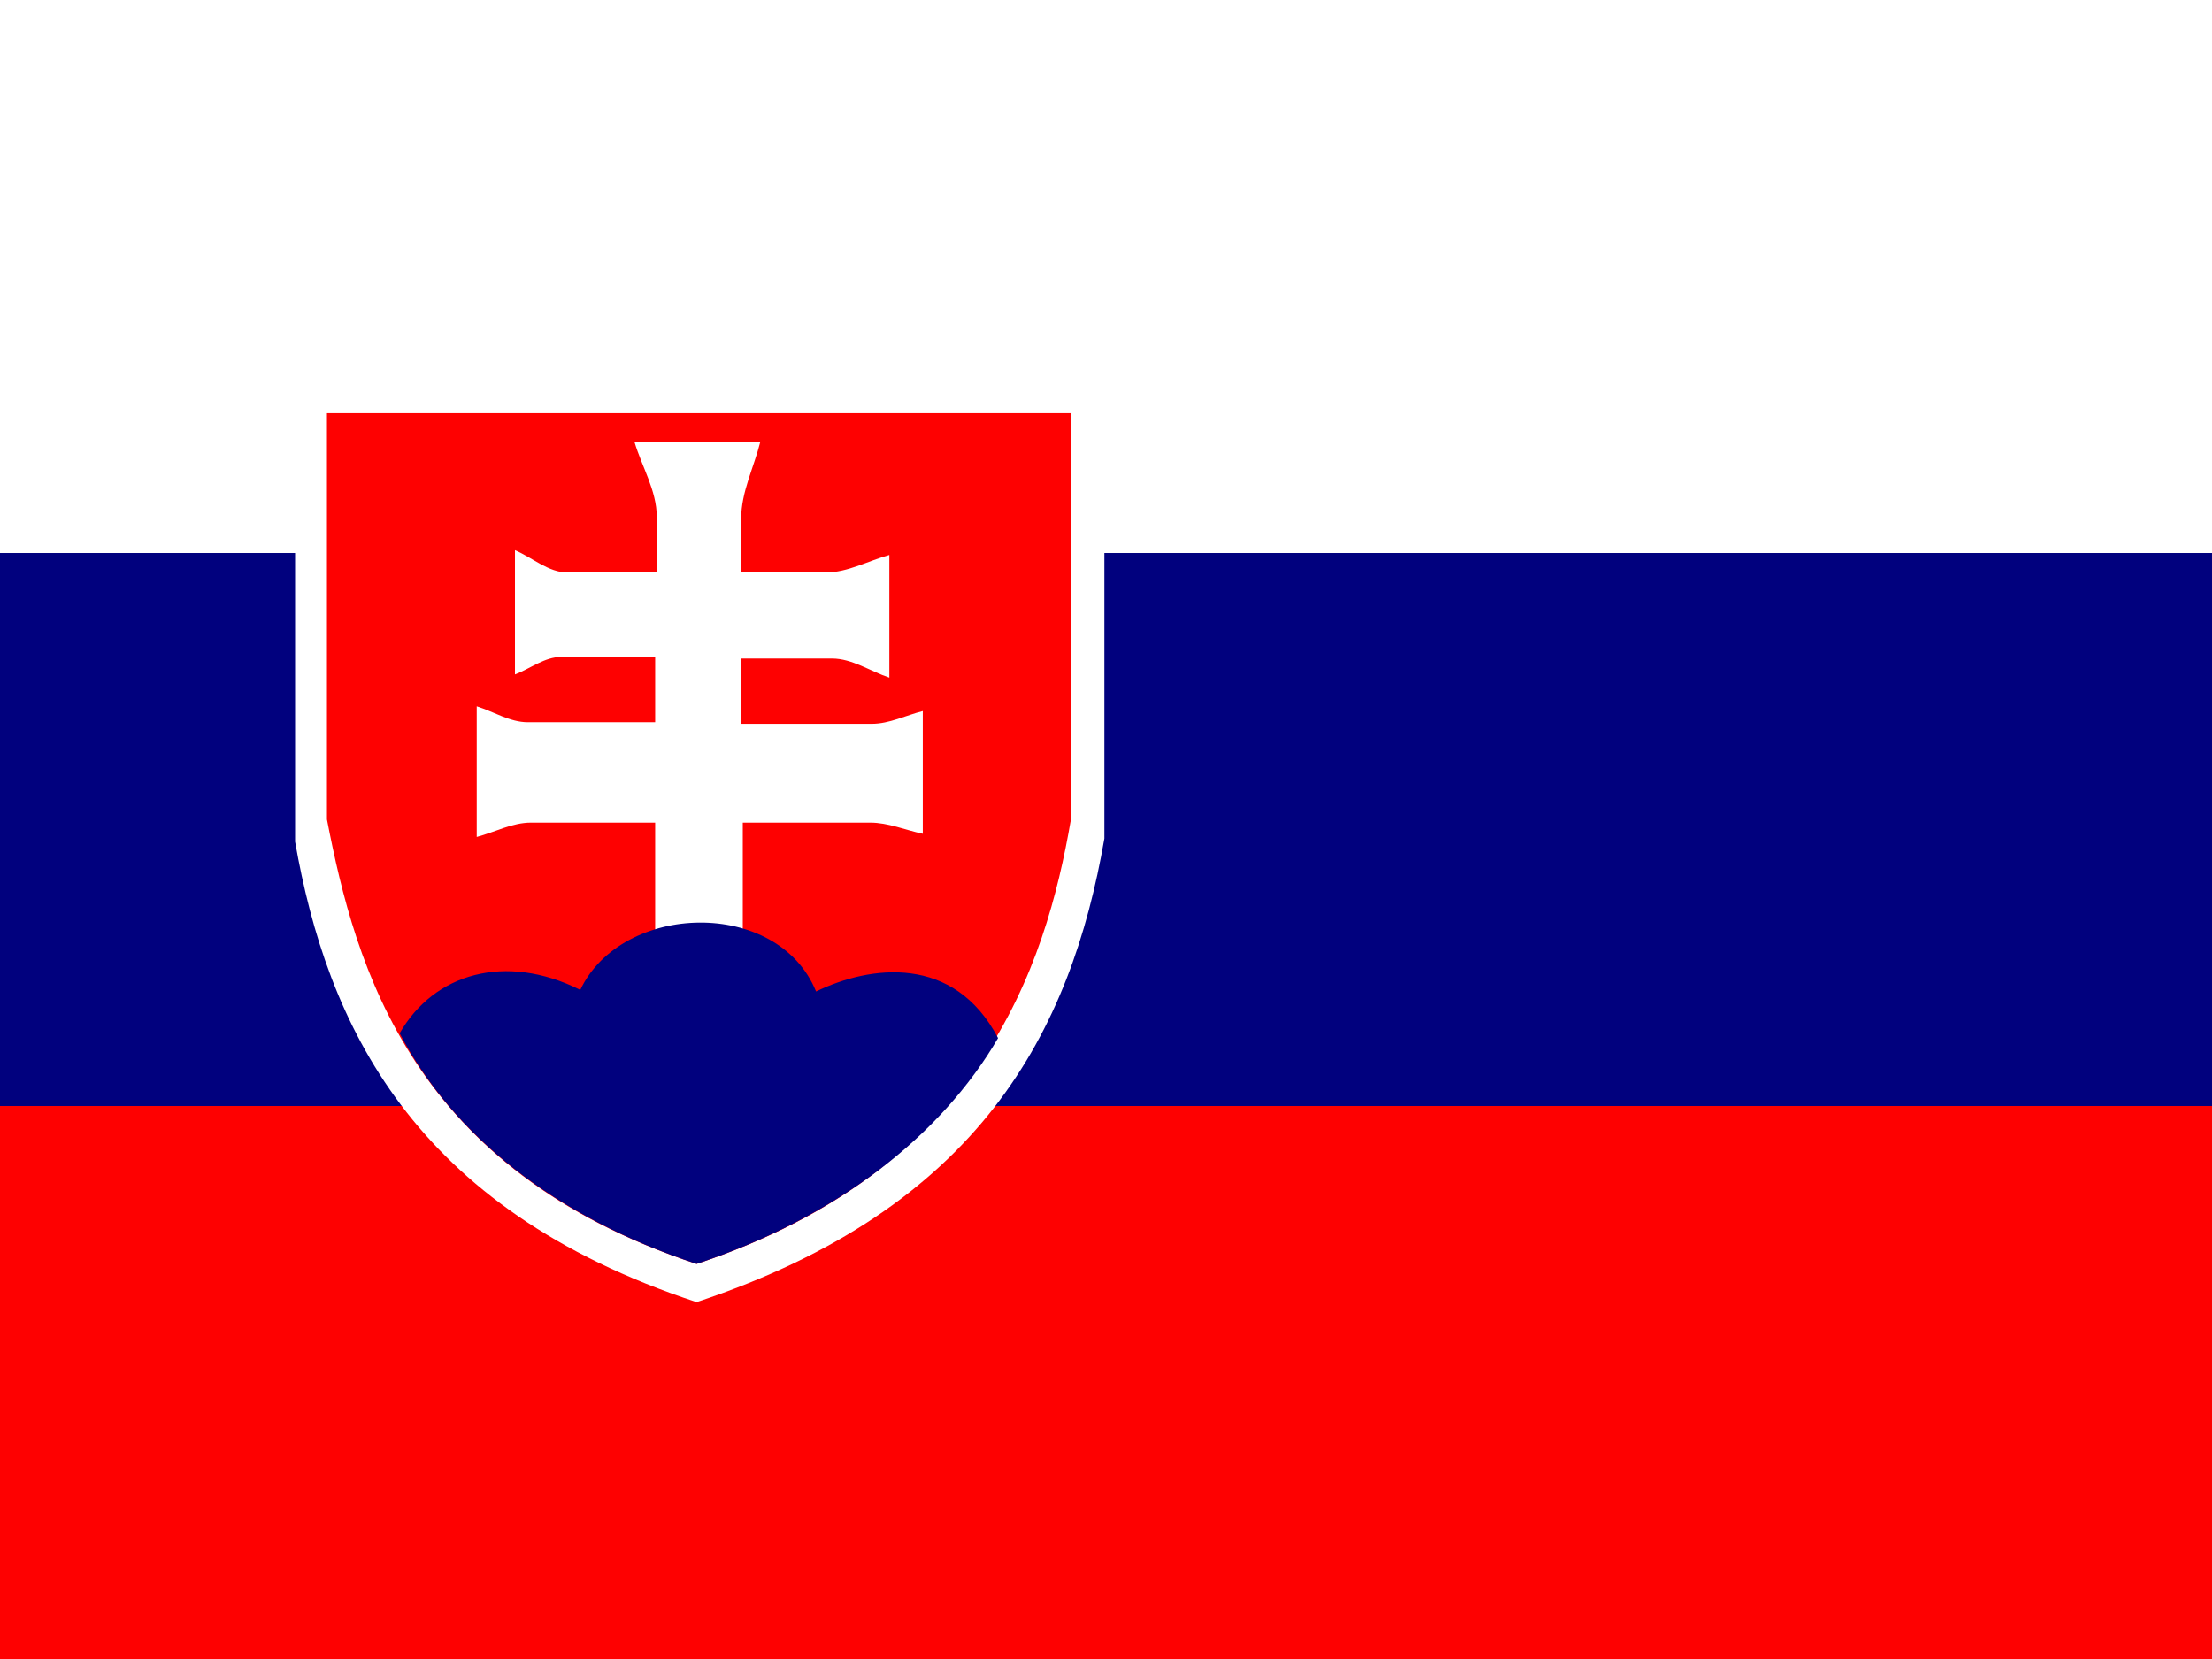
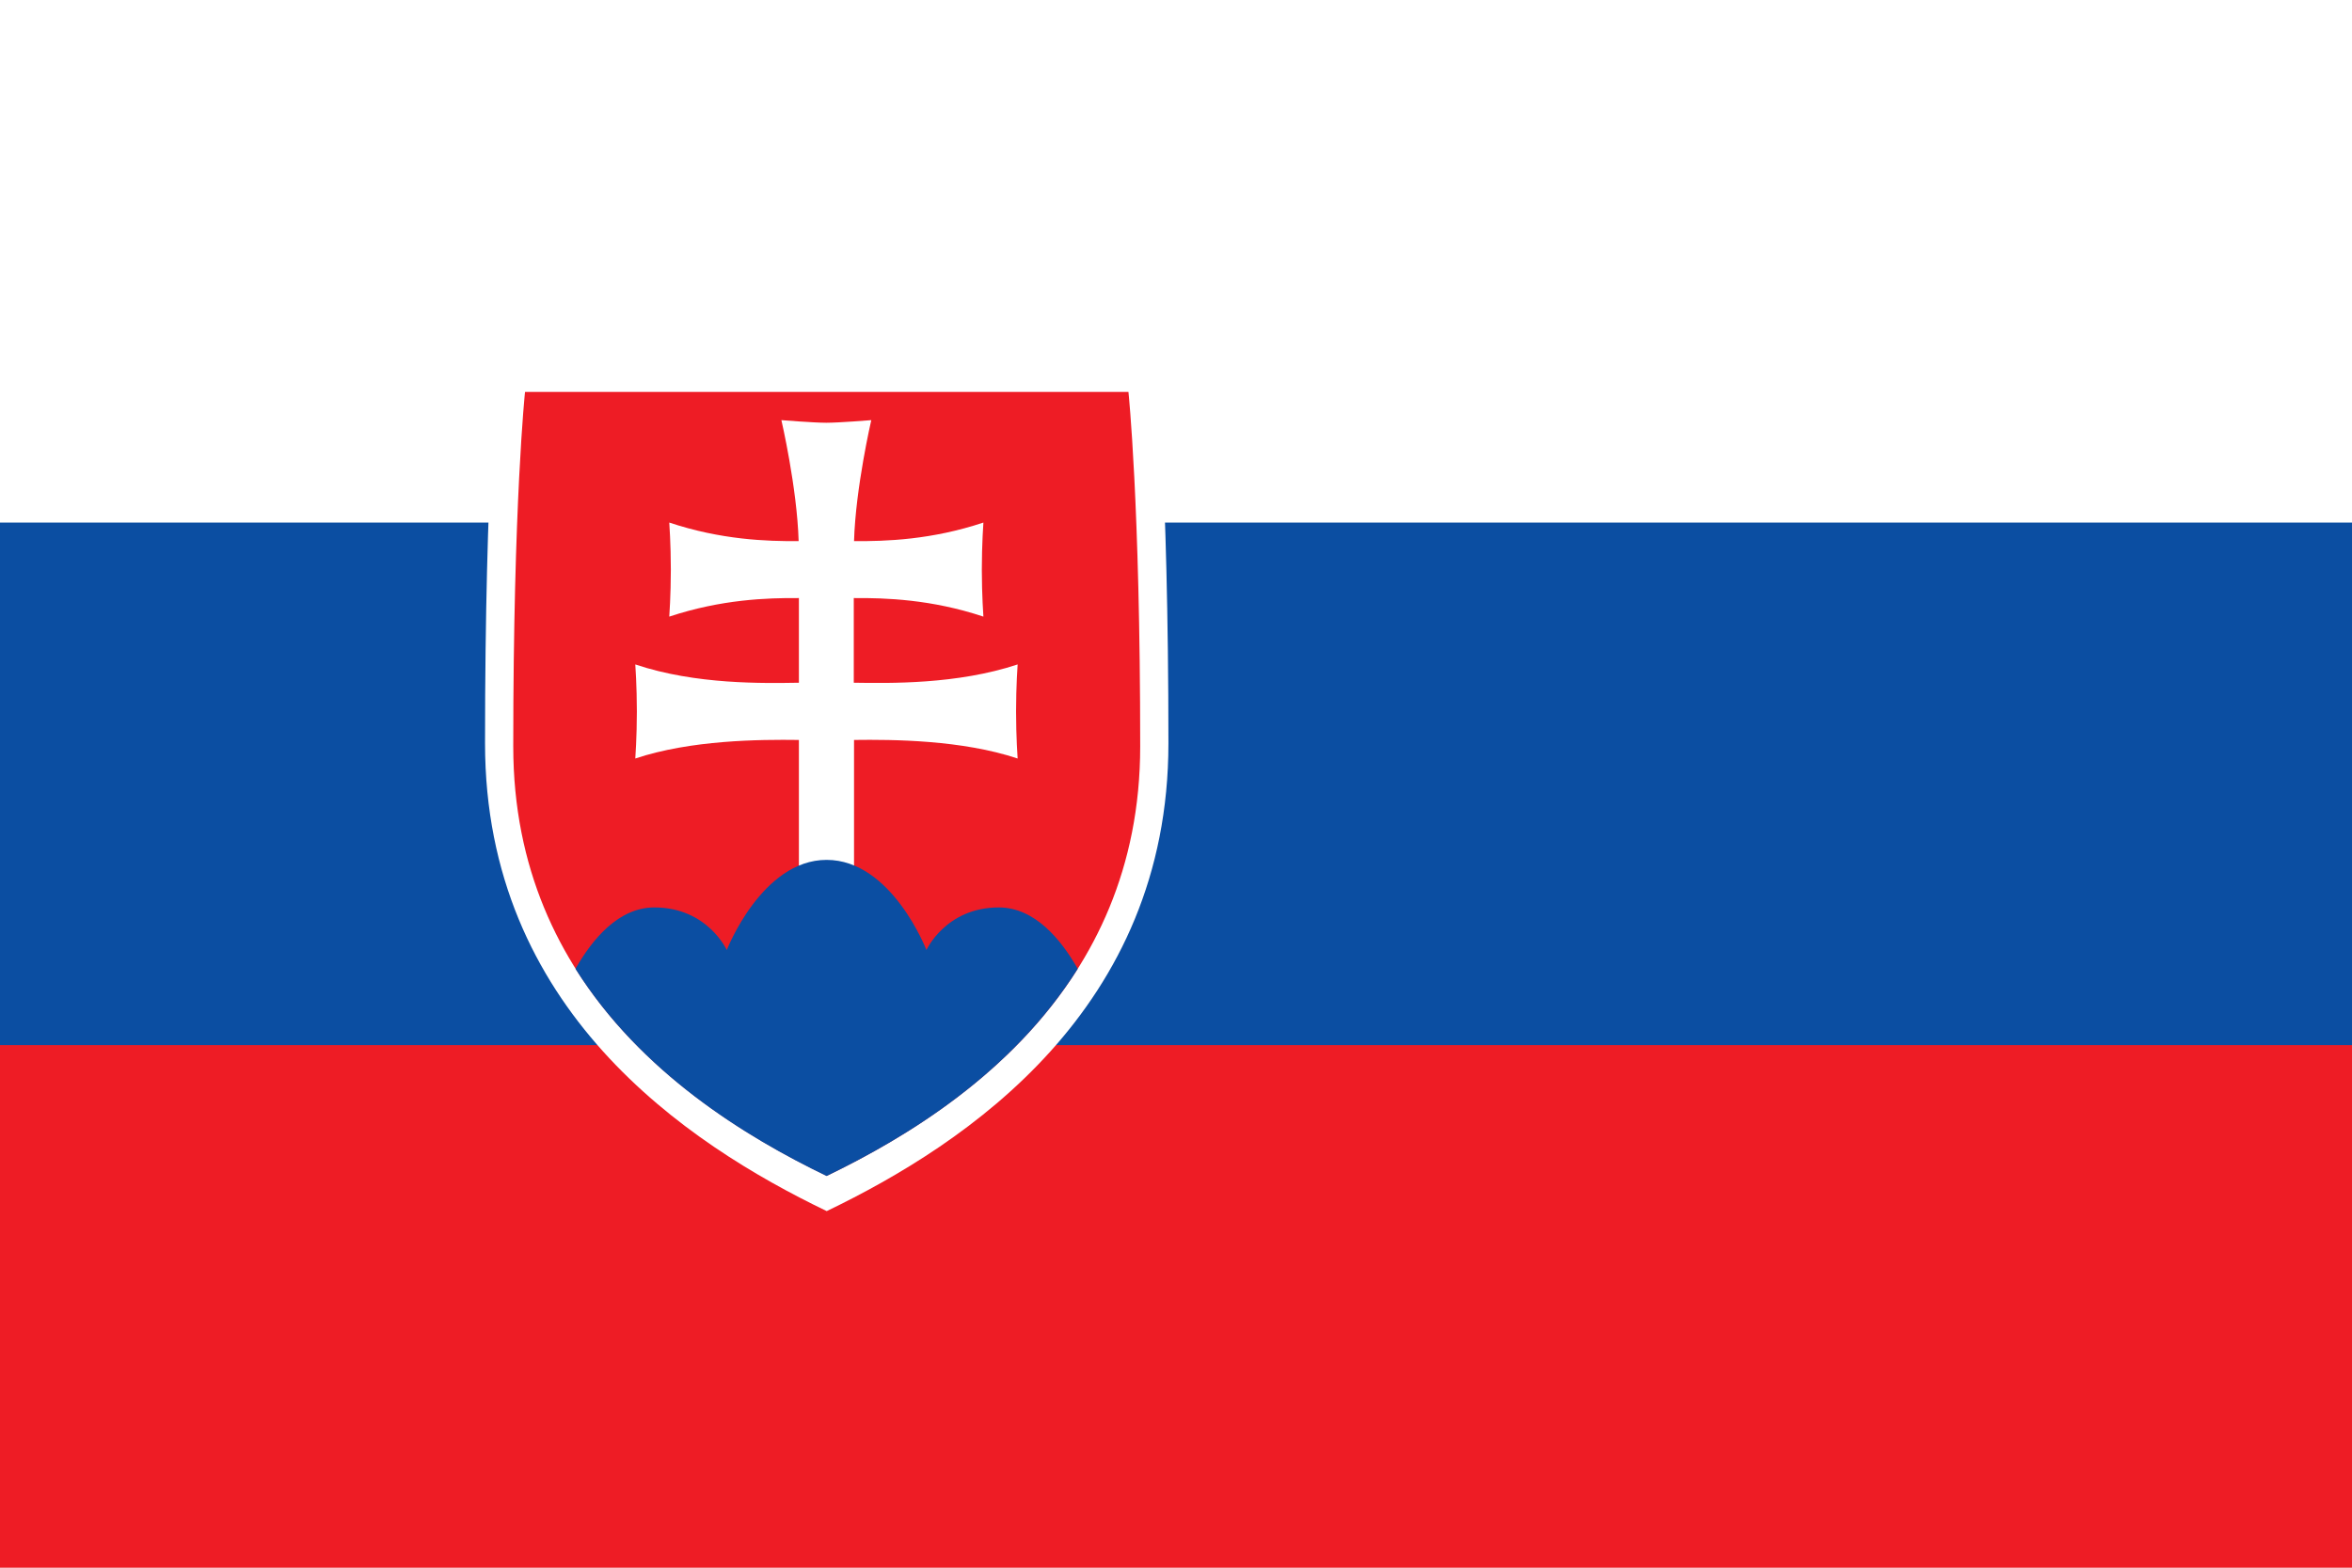
- <svg xmlns="http://www.w3.org/2000/svg" id="svg378" viewBox="0 0 640 480" version="1" y="0" x="0">
-   <defs id="defs380">
-     <clipPath id="clipPath9628" clipPathUnits="userSpaceOnUse">
-       <rect id="rect9630" fill-opacity=".67" height="512" width="682.67" y="0" x="-26.334" />
-     </clipPath>
-   </defs>
-   <g id="flag" stroke-width="1pt" clip-path="url(#clipPath9628)" transform="matrix(.9375 0 0 .9375 24.688 -.000003163)" fill-rule="evenodd">
-     <rect id="rect171" height="512" width="768" y="0" x="-69" fill="#fff" />
-     <rect id="rect403" height="341.33" width="768" y="170.67" x="-69" fill="#01017e" />
-     <rect id="rect135" height="170.67" width="768" y="341.33" x="-69" fill="#fe0101" />
-     <path id="path150" fill="#fff" d="m64.736 116.2v143.57c9.833 56.051 35.893 113.09 123.9 142.09 87.519-29.009 115.54-83.586 125.87-143.08v-142.59h-249.77z" />
-     <path id="path140" fill="#fe0101" d="m74.569 127.51v125.38c8.85 45.726 26.059 108.17 114.07 137.18 87.519-29.009 107.68-91.452 115.54-137.18v-125.38h-229.61z" />
-     <path id="path153" fill="#fff" d="m202.41 203.23v20.159h40.318c5.406 0 10.489-2.623 15.734-3.934v37.859c-5.409-1.147-10.696-3.441-16.226-3.441h-39.334v46.218l-27.043-0.983v-45.234h-38.35c-5.764 0-11.144 2.95-16.717 4.425v-40.317c5.245 1.639 10.239 4.917 15.734 4.917h39.334v-20.159h-29.009c-5.083 0-9.506 3.606-14.259 5.409v-38.35c5.409 2.295 10.35 6.883 16.226 6.883h27.534v-17.209c0-8.038-4.589-15.406-6.884-23.109h38.842c-1.967 7.867-5.9 15.492-5.9 23.601v16.717h26.059c6.799 0 13.112-3.605 19.668-5.408v37.859c-5.901-1.967-11.482-5.901-17.701-5.901h-28.025z" />
-     <path id="path152" fill="#01017e" d="m152.75 305.5c-23.11-11.555-45.184-5.102-55.744 13.398 16.41 31.344 47.632 56.666 91.637 71.17 43.76-14.505 75.596-39.826 93.05-69.695-13.597-25.94-39.457-22.495-56.174-14.381-11.8-29.009-59.985-27.534-72.768-0.492z" />
-   </g>
+ <svg xmlns="http://www.w3.org/2000/svg" id="slovakia_flag" viewBox="0 0 9 6">
+   <rect width="9" fill="#ee1c25" height="6" />
+   <rect width="9" fill="#0b4ea2" height="4" />
+   <rect width="9" fill="#fff" height="2" />
+   <path d="m3.163 4.635c-0.538-0.259-1.307-0.773-1.307-1.79s0.049-1.48 0.049-1.48h2.517s0.049 0.463 0.049 1.48c0 1.017-0.769 1.531-1.307 1.79z" fill="#fff" />
+   <path d="m3.163 4.5c-0.493-0.238-1.199-0.709-1.199-1.643 0-0.933 0.045-1.357 0.045-1.357h2.309s0.045 0.424 0.045 1.357c0 0.933-0.706 1.405-1.199 1.643z" fill="#ee1c25" />
+   <path d="m3.268 2.613c0.134 0.002 0.394 0.007 0.626-0.07 0 0-0.006 0.083-0.006 0.18 0 0.097 0.006 0.18 0.006 0.18-0.213-0.071-0.476-0.073-0.626-0.071v0.515h-0.211v-0.515c-0.151-0.002-0.413-0-0.626 0.071 0 0 0.006-0.083 0.006-0.18 0-0.097-0.006-0.18-0.006-0.18 0.232 0.078 0.493 0.072 0.626 0.07v-0.324c-0.122-0.001-0.297 0.005-0.496 0.071 0 0 0.006-0.083 0.006-0.18 0-0.097-0.006-0.18-0.006-0.18 0.198 0.066 0.373 0.072 0.495 0.071-0.006-0.205-0.066-0.463-0.066-0.463s0.123 0.01 0.172 0.01c0.049 0 0.172-0.01 0.172-0.01s-0.06 0.258-0.066 0.463c0.122 0.001 0.297-0.005 0.495-0.071 0 0-0.006 0.083-0.006 0.18 0 0.097 0.006 0.18 0.006 0.18-0.198-0.066-0.374-0.072-0.496-0.071v0.324z" fill="#fff" />
+   <path d="m3.163 3.291c-0.248 0-0.382 0.345-0.382 0.345s-0.074-0.163-0.277-0.163c-0.137 0-0.238 0.122-0.302 0.235 0.25 0.397 0.648 0.642 0.961 0.793 0.313-0.151 0.711-0.396 0.961-0.793-0.064-0.113-0.165-0.235-0.302-0.235-0.203 0-0.277 0.163-0.277 0.163s-0.133-0.345-0.382-0.345z" fill="#0b4ea2" />
</svg>
